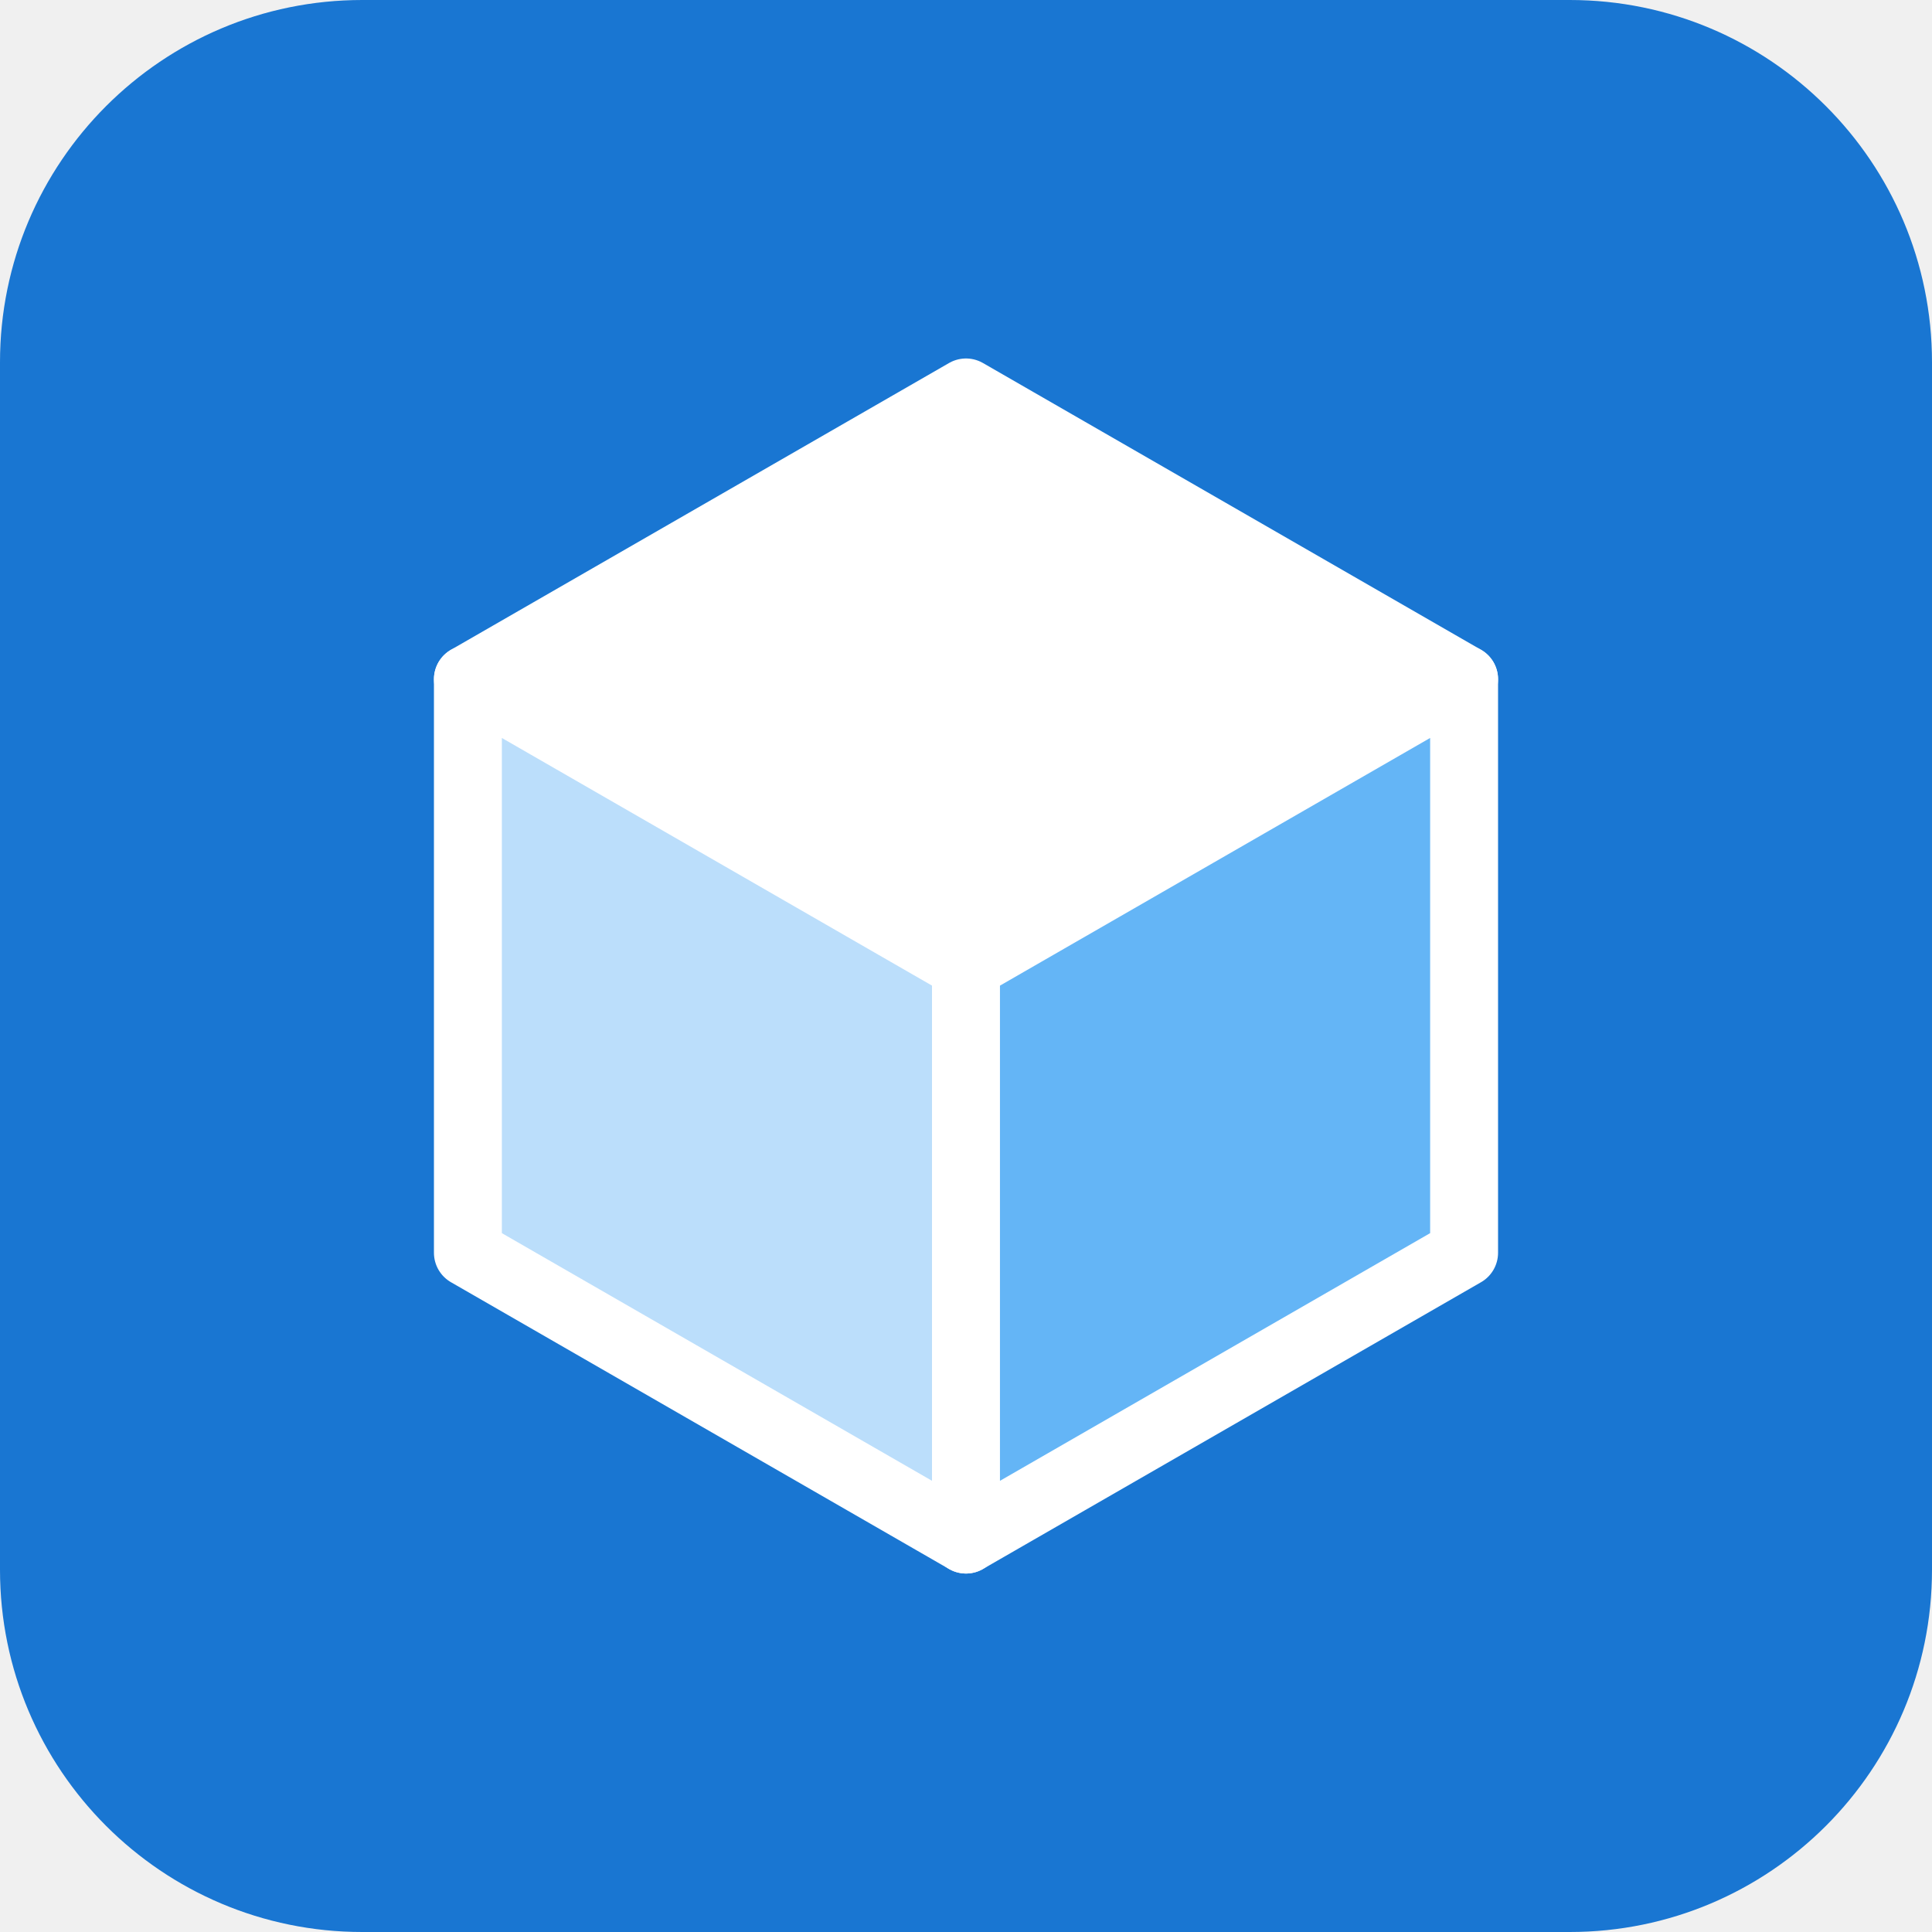
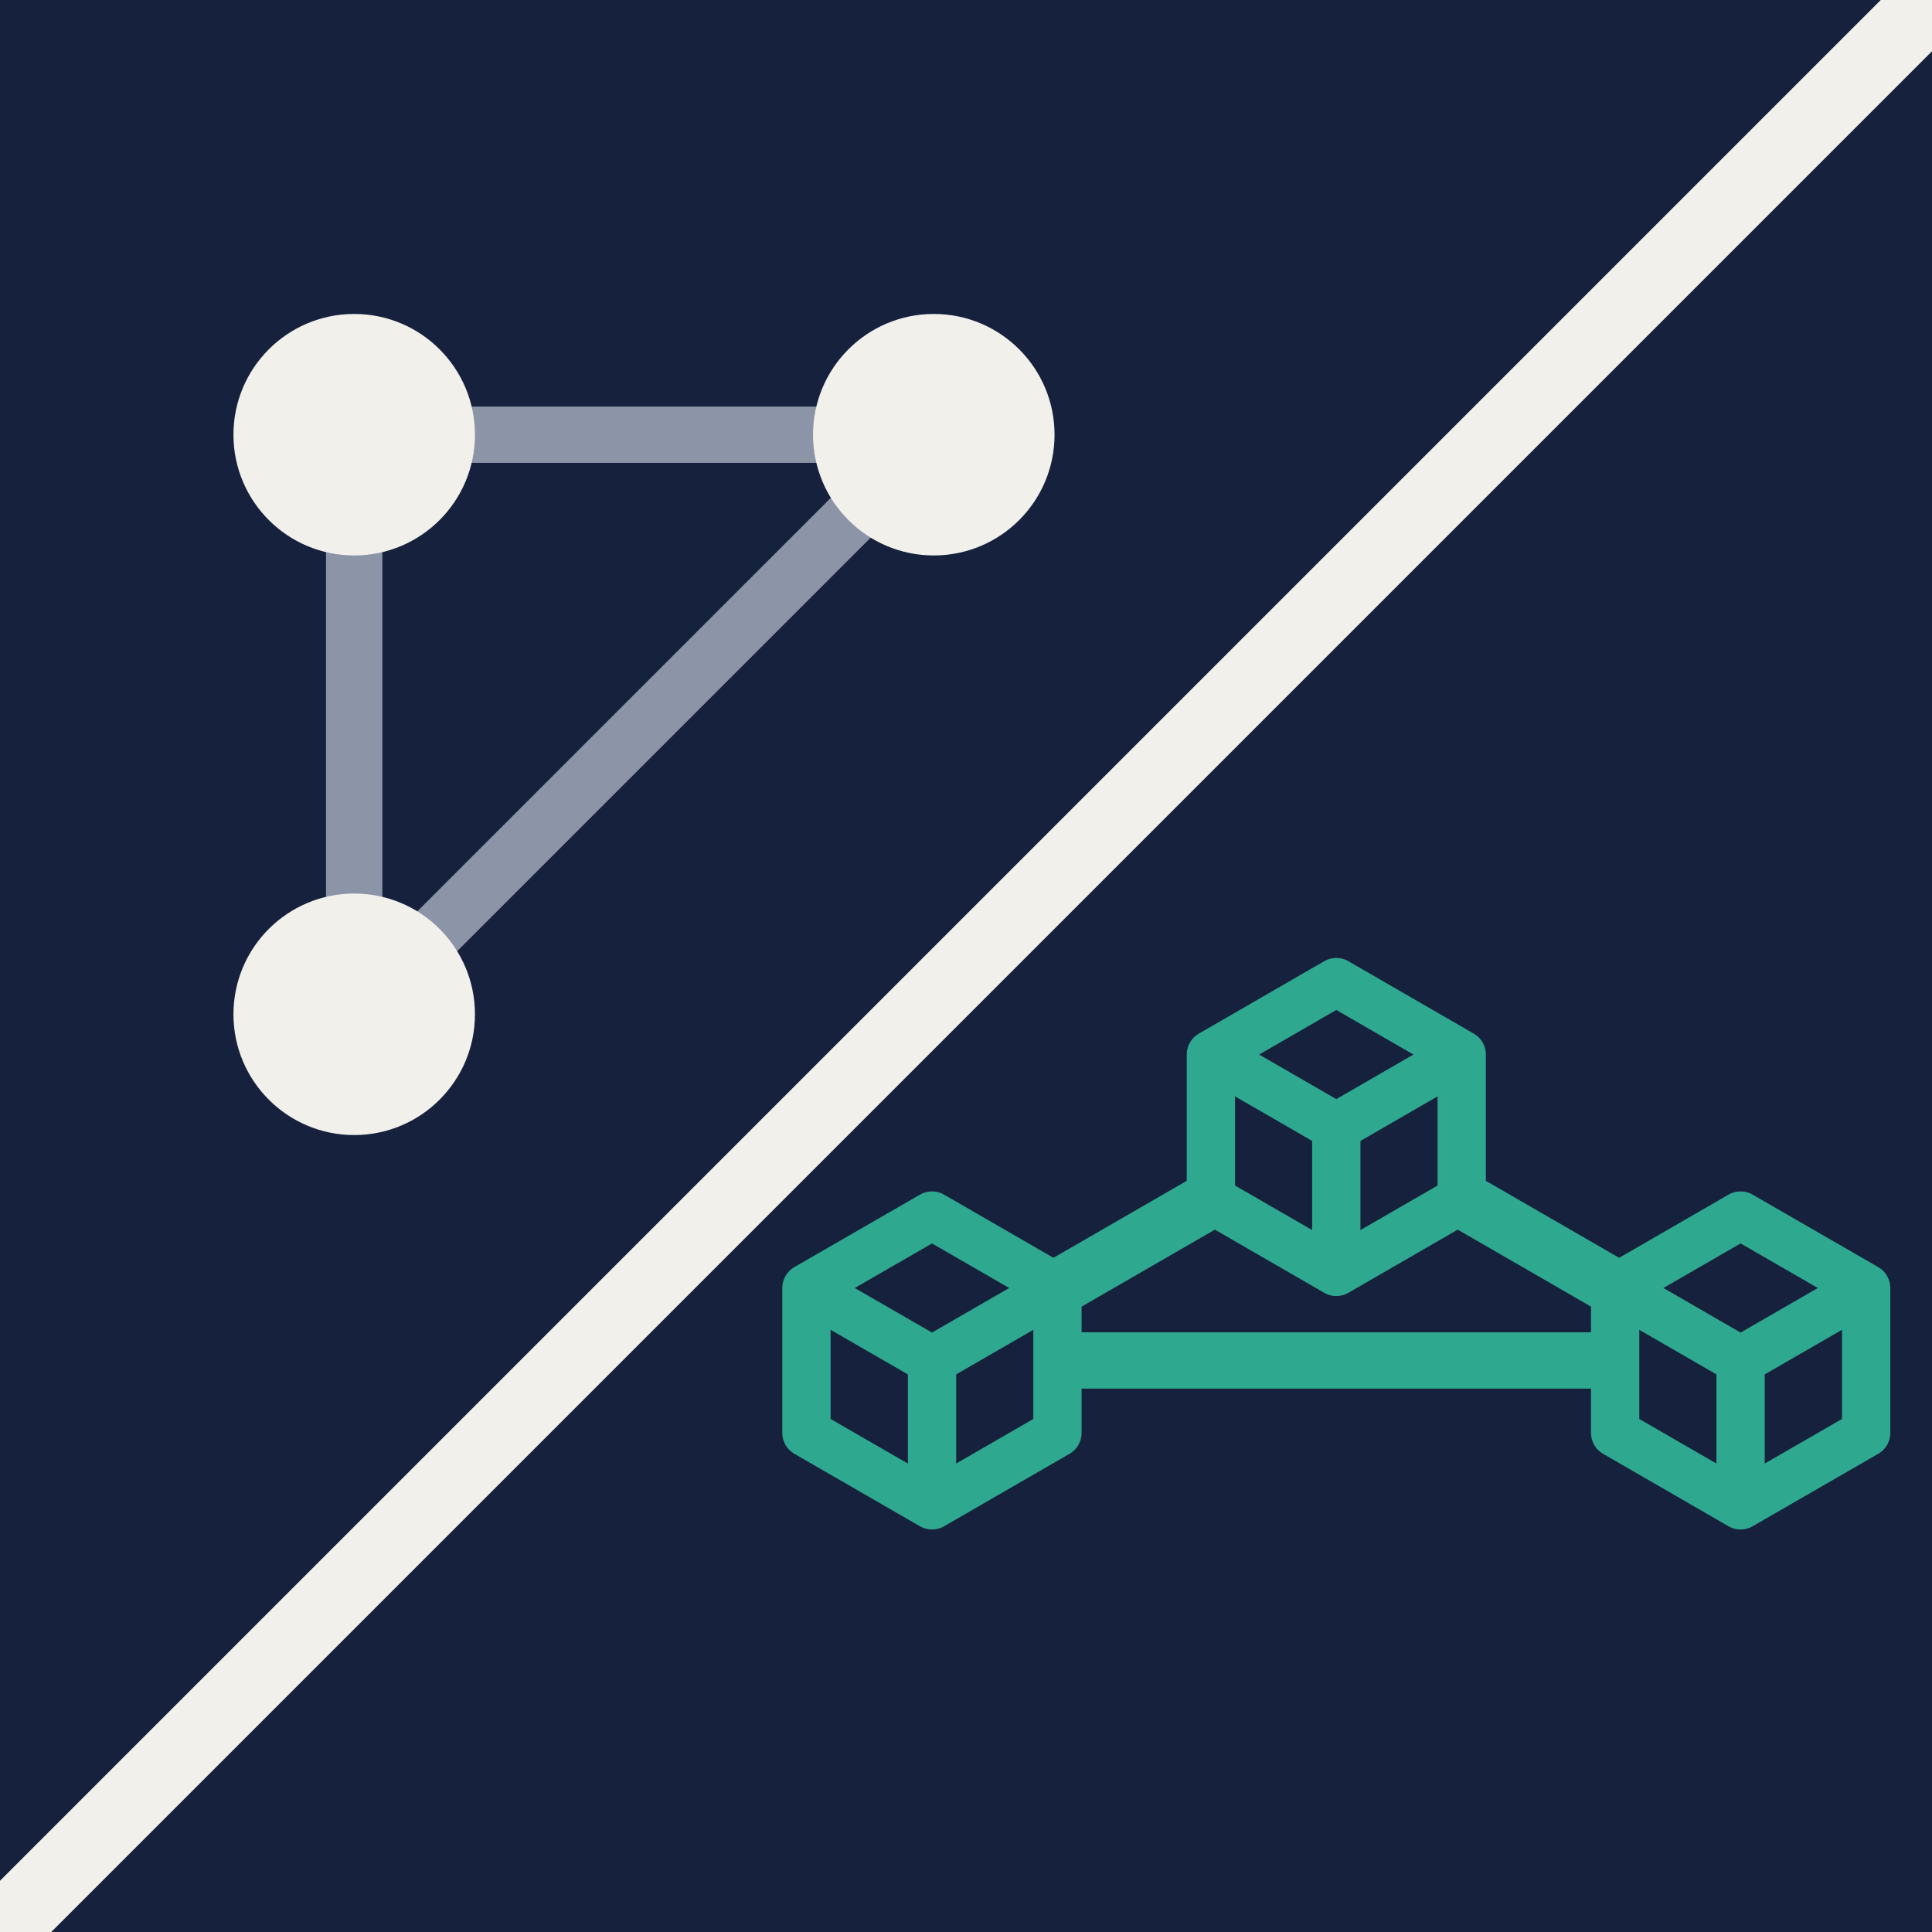
- <svg xmlns="http://www.w3.org/2000/svg" viewBox="0 0 512 512">
-   <rect width="512" height="512" rx="96" fill="#1976d2" />
-   <g stroke="#ffffff" stroke-width="18" stroke-linejoin="round">
-     <path d="M256 104 388 180 256 256 124 180Z" fill="#ffffff" />
-     <path d="M124 180 256 256 256 408 124 332Z" fill="#bbdefb" />
-     <path d="M388 180 256 256 256 408 388 332Z" fill="#64b5f6" />
+ <svg xmlns="http://www.w3.org/2000/svg" viewBox="0 0 120 120" role="img" aria-label="Reticulyne">
+   <defs>
+     <clipPath id="rt-tile">
+       <rect width="120" height="120" />
+     </clipPath>
+   </defs>
+   <g clip-path="url(#rt-tile)">
+     <rect width="120" height="120" fill="#16213D" />
+     <path d="M22,27 L58,27 L22,63 Z" fill="none" stroke="#8C94A8" stroke-width="3.5" stroke-linejoin="round" />
+     <circle cx="22" cy="27" r="7.5" fill="#F2F0EA" />
+     <circle cx="58" cy="27" r="7.5" fill="#F2F0EA" />
+     <circle cx="22" cy="63" r="7.5" fill="#F2F0EA" />
+     <path d="M83.00,70.00 L108.11,84.50 L57.89,84.50 Z" fill="none" stroke="#2EA88E" stroke-width="3.5" stroke-linejoin="round" />
+     <polygon points="83.00,61.00 90.79,65.50 90.79,74.50 83.00,79.00 75.21,74.50 75.21,65.50" fill="#16213D" stroke="#2EA88E" stroke-width="3" stroke-linejoin="round" />
+     <path d="M75.21,65.50 L83.00,70.00 L90.79,65.50 M83.00,70.00 V79.00" fill="none" stroke="#2EA88E" stroke-width="3" stroke-linejoin="round" />
+     <polygon points="108.11,75.50 115.91,80.00 115.91,89.00 108.11,93.50 100.32,89.00 100.32,80.00" fill="#16213D" stroke="#2EA88E" stroke-width="3" stroke-linejoin="round" />
+     <path d="M100.32,80.00 L108.11,84.50 L115.91,80.00 M108.11,84.50 V93.50" fill="none" stroke="#2EA88E" stroke-width="3" stroke-linejoin="round" />
+     <polygon points="57.89,75.50 65.68,80.00 65.68,89.00 57.89,93.50 50.09,89.00 50.09,80.00" fill="#16213D" stroke="#2EA88E" stroke-width="3" stroke-linejoin="round" />
+     <path d="M50.09,80.00 L57.89,84.50 L65.68,80.00 M57.89,84.50 V93.50" fill="none" stroke="#2EA88E" stroke-width="3" stroke-linejoin="round" />
+     <line x1="-4" y1="124" x2="124" y2="-4" stroke="#F2F0EA" stroke-width="4.5" />
  </g>
</svg>
